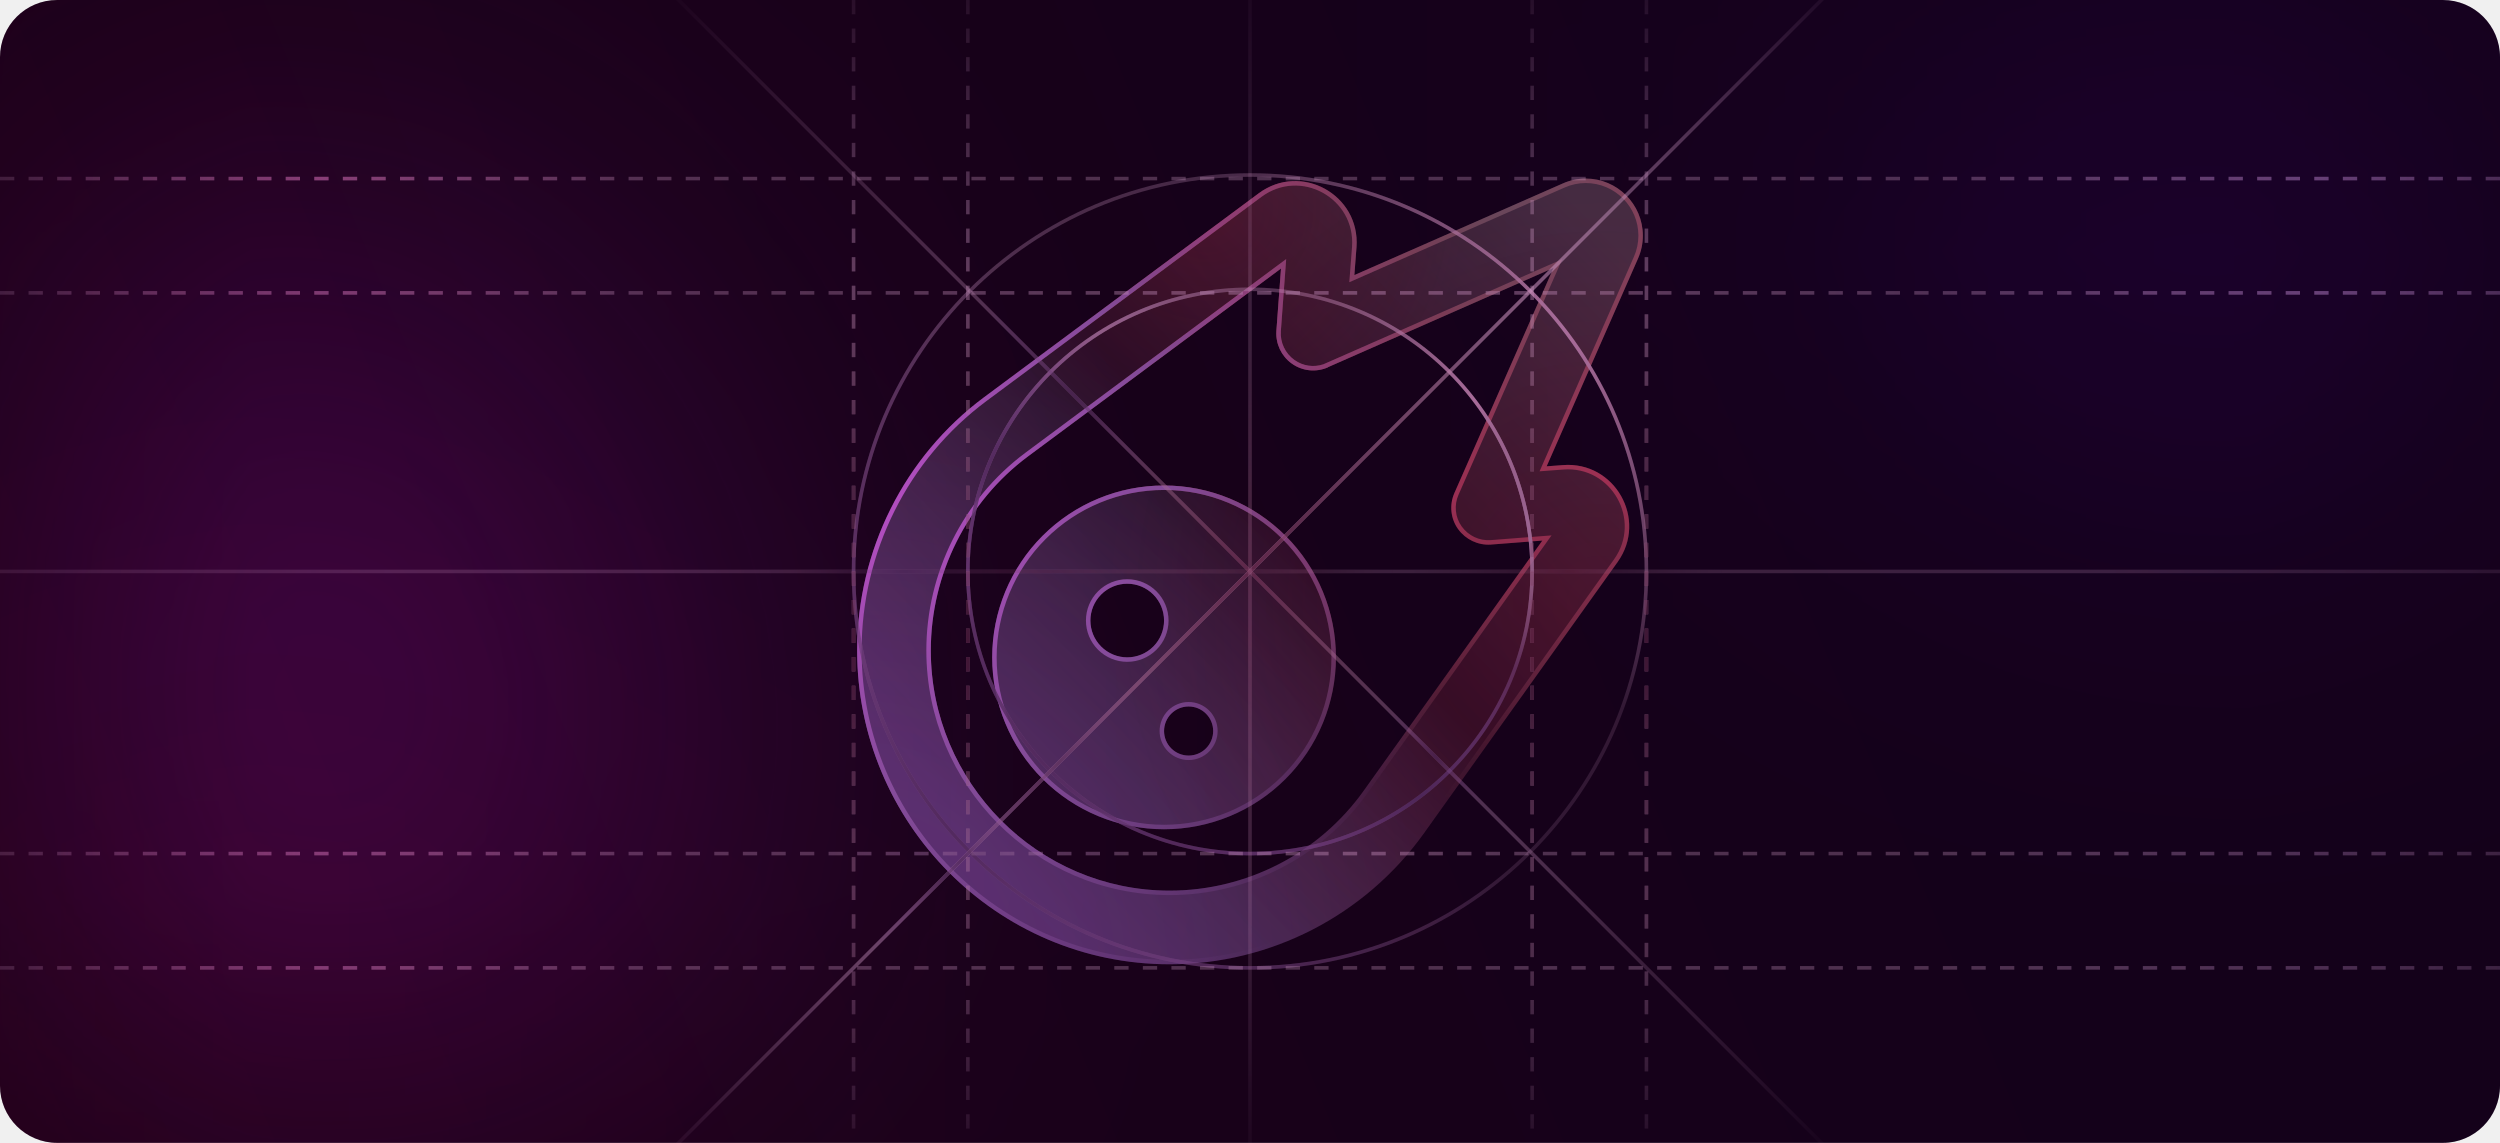
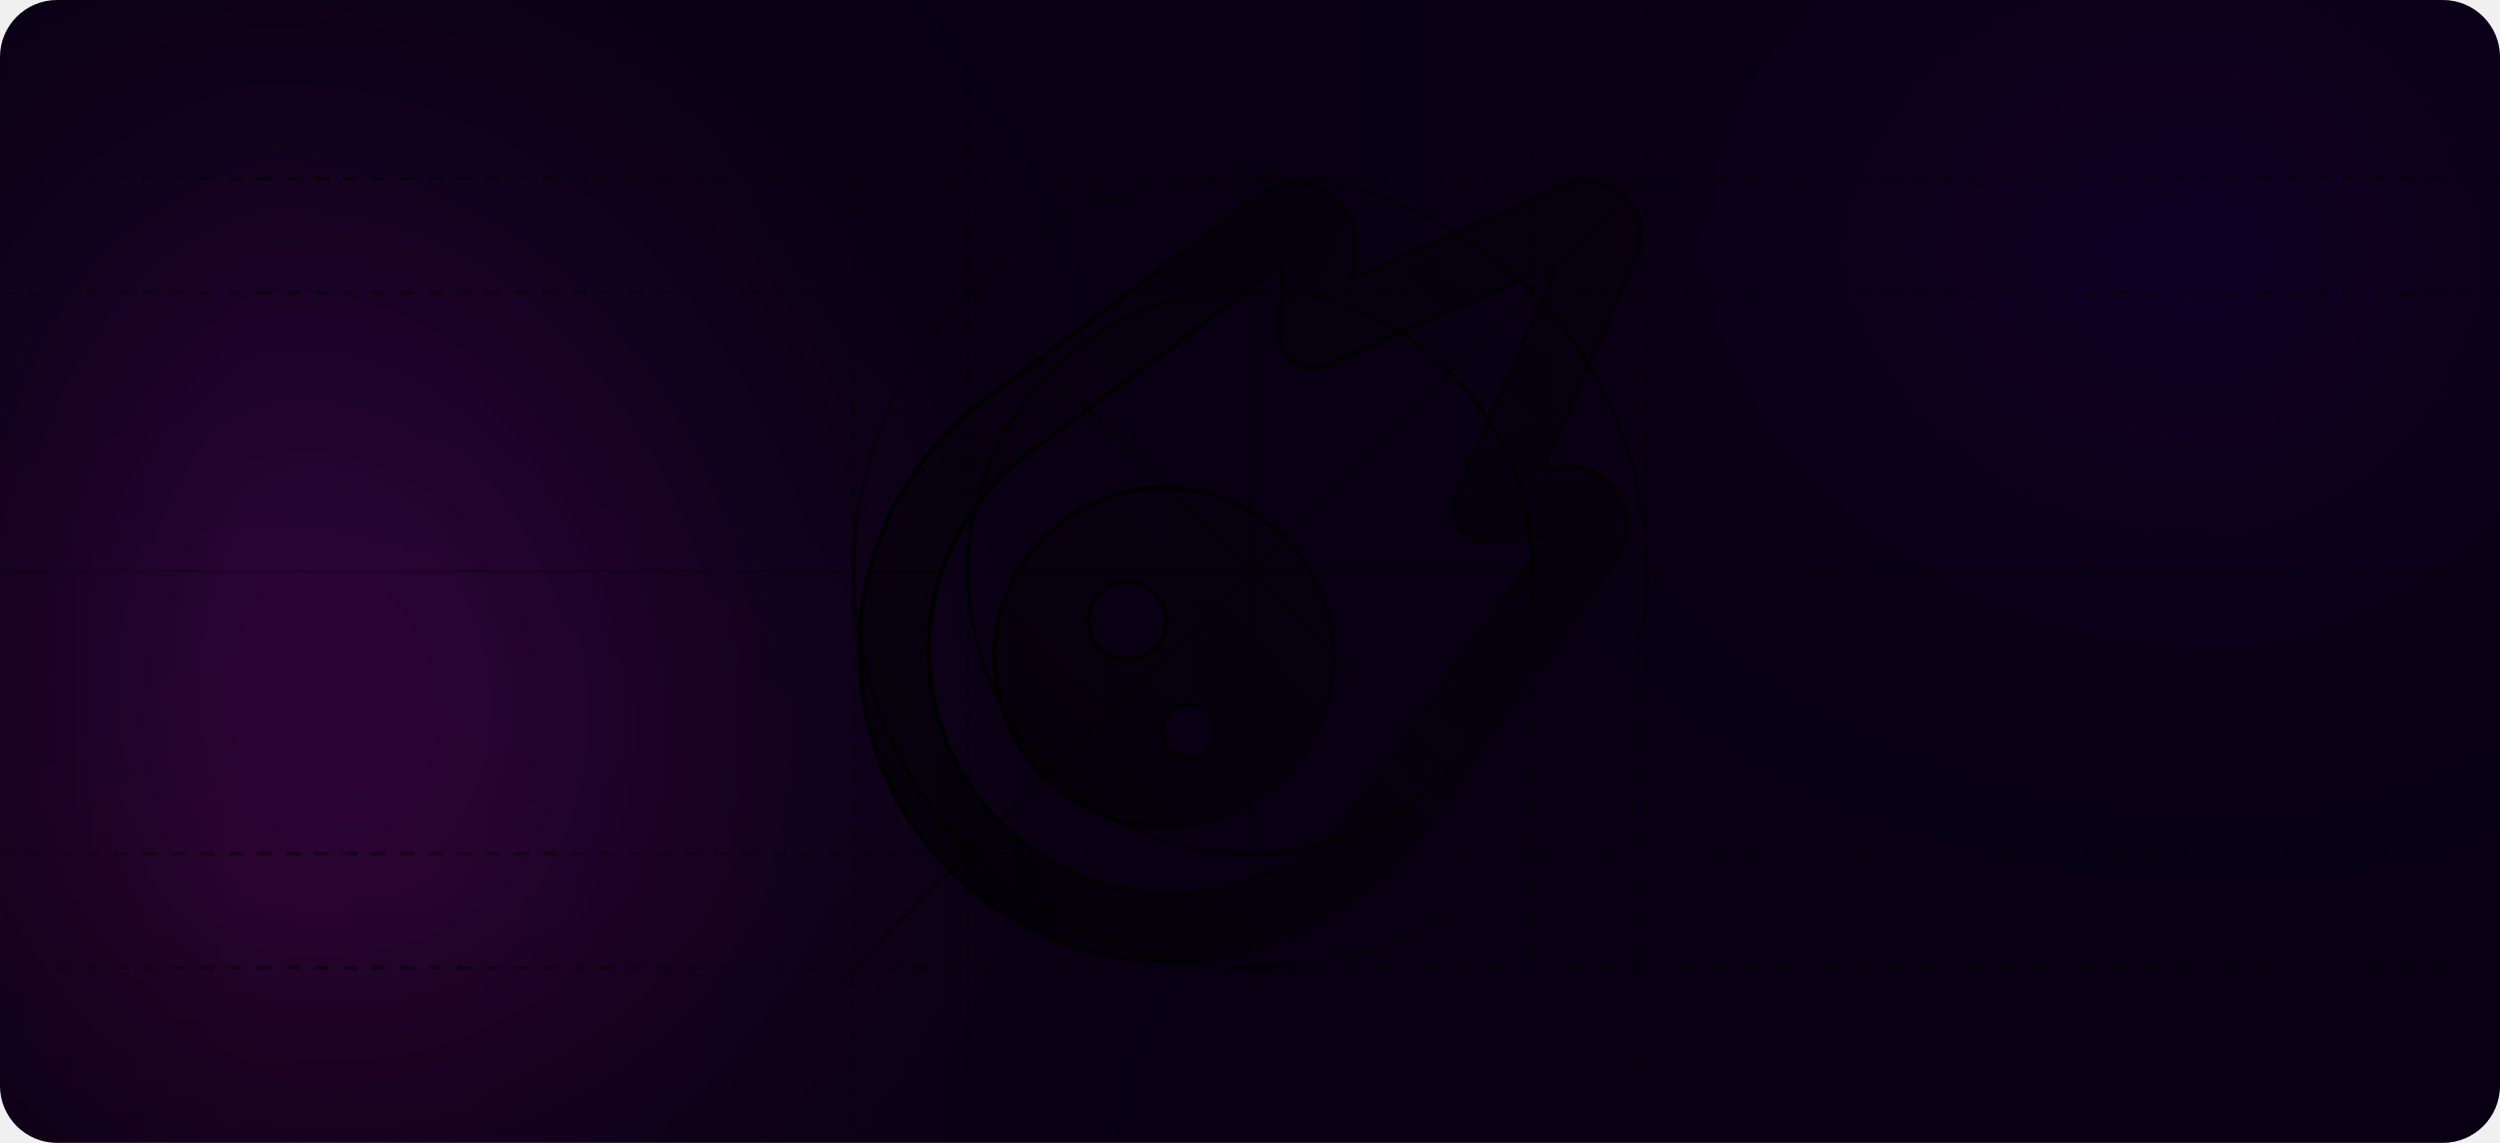
<svg xmlns="http://www.w3.org/2000/svg" width="700" height="320" viewBox="0 0 700 320" fill="none">
  <g clip-path="url(#clip0_27_150)">
    <rect width="700" height="320" rx="16" fill="#090014" />
    <rect width="700" height="320" rx="16" fill="url(#paint0_linear_27_150)" />
    <g opacity="0.8" filter="url(#filter0_f_27_150)">
      <circle cx="660" cy="-60" r="160" fill="#7000FF" fill-opacity="0.31" />
    </g>
    <g opacity="0.8" filter="url(#filter1_f_27_150)">
      <circle cx="20" cy="213" r="160" fill="#C01BDB" fill-opacity="0.33" />
    </g>
    <g opacity="0.8" filter="url(#filter2_f_27_150)">
      <circle cx="660" cy="480" r="160" fill="#B010B4" fill-opacity="0.52" />
    </g>
    <g opacity="0.8" filter="url(#filter3_f_27_150)">
      <circle cx="20" cy="413" r="160" fill="#FF0000" fill-opacity="0.22" />
    </g>
    <path d="M444.016 50C441.781 50 439.59 50.473 437.57 51.375L379.219 77.027L379.82 69.207C380.895 54.512 364.266 45.359 352.449 54.125L275.535 111.23C253.148 127.859 240 154.285 240 182.129C240 230.383 279.102 270 327.484 270C355.715 270 382.227 256.336 398.684 233.348L452.953 157.336C461.418 145.477 452.18 129.105 437.656 130.223L433.059 130.566L458.625 72.43C459.527 70.41 460 68.219 460 65.984C460 57.176 452.824 50 444.016 50ZM371.828 102.809L434.992 75.008L407.234 138.043C405.773 141.352 406.16 145.219 408.266 148.141C410.371 151.062 413.852 152.738 417.461 152.48L431.855 151.363L381.84 221.402C369.336 238.934 349.055 249.375 327.484 249.375C290.617 249.375 260.625 219.125 260.625 182.129C260.625 160.773 270.766 140.492 287.867 127.773L358.68 75.18L357.391 92.625C357.133 96.234 358.766 99.715 361.73 101.82C364.695 103.926 368.52 104.312 371.828 102.852V102.809ZM325.938 232.188C338.701 232.188 350.942 227.117 359.967 218.092C368.992 209.067 374.062 196.826 374.062 184.062C374.062 171.299 368.992 159.058 359.967 150.033C350.942 141.008 338.701 135.938 325.938 135.938C313.174 135.938 300.933 141.008 291.908 150.033C282.883 159.058 277.812 171.299 277.812 184.062C277.812 196.826 282.883 209.067 291.908 218.092C300.933 227.117 313.174 232.188 325.938 232.188ZM315.625 163.438C318.36 163.438 320.983 164.524 322.917 166.458C324.851 168.392 325.938 171.015 325.938 173.75C325.938 176.485 324.851 179.108 322.917 181.042C320.983 182.976 318.36 184.062 315.625 184.062C312.89 184.062 310.267 182.976 308.333 181.042C306.399 179.108 305.312 176.485 305.312 173.75C305.312 171.015 306.399 168.392 308.333 166.458C310.267 164.524 312.89 163.438 315.625 163.438ZM325.938 204.688C325.938 202.864 326.662 201.115 327.951 199.826C329.24 198.537 330.989 197.812 332.812 197.812C334.636 197.812 336.385 198.537 337.674 199.826C338.963 201.115 339.688 202.864 339.688 204.688C339.688 206.511 338.963 208.26 337.674 209.549C336.385 210.838 334.636 211.562 332.812 211.562C330.989 211.562 329.24 210.838 327.951 209.549C326.662 208.26 325.938 206.511 325.938 204.688Z" fill="url(#paint1_linear_27_150)" />
    <path d="M444.016 50C441.781 50 439.59 50.473 437.57 51.375L379.219 77.027L379.82 69.207C380.895 54.512 364.266 45.359 352.449 54.125L275.535 111.23C253.148 127.859 240 154.285 240 182.129C240 230.383 279.102 270 327.484 270C355.715 270 382.227 256.336 398.684 233.348L452.953 157.336C461.418 145.477 452.18 129.105 437.656 130.223L433.059 130.566L458.625 72.43C459.527 70.41 460 68.219 460 65.984C460 57.176 452.824 50 444.016 50ZM371.828 102.809L434.992 75.008L407.234 138.043C405.773 141.352 406.16 145.219 408.266 148.141C410.371 151.062 413.852 152.738 417.461 152.48L431.855 151.363L381.84 221.402C369.336 238.934 349.055 249.375 327.484 249.375C290.617 249.375 260.625 219.125 260.625 182.129C260.625 160.773 270.766 140.492 287.867 127.773L358.68 75.18L357.391 92.625C357.133 96.234 358.766 99.715 361.73 101.82C364.695 103.926 368.52 104.312 371.828 102.852V102.809ZM325.938 232.188C338.701 232.188 350.942 227.117 359.967 218.092C368.992 209.067 374.062 196.826 374.062 184.062C374.062 171.299 368.992 159.058 359.967 150.033C350.942 141.008 338.701 135.938 325.938 135.938C313.174 135.938 300.933 141.008 291.908 150.033C282.883 159.058 277.812 171.299 277.812 184.062C277.812 196.826 282.883 209.067 291.908 218.092C300.933 227.117 313.174 232.188 325.938 232.188ZM315.625 163.438C318.36 163.438 320.983 164.524 322.917 166.458C324.851 168.392 325.938 171.015 325.938 173.75C325.938 176.485 324.851 179.108 322.917 181.042C320.983 182.976 318.36 184.062 315.625 184.062C312.89 184.062 310.267 182.976 308.333 181.042C306.399 179.108 305.312 176.485 305.312 173.75C305.312 171.015 306.399 168.392 308.333 166.458C310.267 164.524 312.89 163.438 315.625 163.438ZM325.938 204.688C325.938 202.864 326.662 201.115 327.951 199.826C329.24 198.537 330.989 197.812 332.812 197.812C334.636 197.812 336.385 198.537 337.674 199.826C338.963 201.115 339.688 202.864 339.688 204.688C339.688 206.511 338.963 208.26 337.674 209.549C336.385 210.838 334.636 211.562 332.812 211.562C330.989 211.562 329.24 210.838 327.951 209.549C326.662 208.26 325.938 206.511 325.938 204.688Z" fill="url(#paint2_radial_27_150)" fill-opacity="0.15" />
    <path d="M444.016 50C441.781 50 439.59 50.473 437.57 51.375L379.219 77.027L379.82 69.207C380.895 54.512 364.266 45.359 352.449 54.125L275.535 111.23C253.148 127.859 240 154.285 240 182.129C240 230.383 279.102 270 327.484 270C355.715 270 382.227 256.336 398.684 233.348L452.953 157.336C461.418 145.477 452.18 129.105 437.656 130.223L433.059 130.566L458.625 72.43C459.527 70.41 460 68.219 460 65.984C460 57.176 452.824 50 444.016 50ZM371.828 102.809L434.992 75.008L407.234 138.043C405.773 141.352 406.16 145.219 408.266 148.141C410.371 151.062 413.852 152.738 417.461 152.48L431.855 151.363L381.84 221.402C369.336 238.934 349.055 249.375 327.484 249.375C290.617 249.375 260.625 219.125 260.625 182.129C260.625 160.773 270.766 140.492 287.867 127.773L358.68 75.18L357.391 92.625C357.133 96.234 358.766 99.715 361.73 101.82C364.695 103.926 368.52 104.312 371.828 102.852V102.809ZM325.938 232.188C338.701 232.188 350.942 227.117 359.967 218.092C368.992 209.067 374.062 196.826 374.062 184.062C374.062 171.299 368.992 159.058 359.967 150.033C350.942 141.008 338.701 135.938 325.938 135.938C313.174 135.938 300.933 141.008 291.908 150.033C282.883 159.058 277.812 171.299 277.812 184.062C277.812 196.826 282.883 209.067 291.908 218.092C300.933 227.117 313.174 232.188 325.938 232.188ZM315.625 163.438C318.36 163.438 320.983 164.524 322.917 166.458C324.851 168.392 325.938 171.015 325.938 173.75C325.938 176.485 324.851 179.108 322.917 181.042C320.983 182.976 318.36 184.062 315.625 184.062C312.89 184.062 310.267 182.976 308.333 181.042C306.399 179.108 305.312 176.485 305.312 173.75C305.312 171.015 306.399 168.392 308.333 166.458C310.267 164.524 312.89 163.438 315.625 163.438ZM325.938 204.688C325.938 202.864 326.662 201.115 327.951 199.826C329.24 198.537 330.989 197.812 332.812 197.812C334.636 197.812 336.385 198.537 337.674 199.826C338.963 201.115 339.688 202.864 339.688 204.688C339.688 206.511 338.963 208.26 337.674 209.549C336.385 210.838 334.636 211.562 332.812 211.562C330.989 211.562 329.24 210.838 327.951 209.549C326.662 208.26 325.938 206.511 325.938 204.688Z" fill="url(#paint3_radial_27_150)" fill-opacity="0.15" />
    <path d="M444.016 50C441.781 50 439.59 50.473 437.57 51.375L379.219 77.027L379.82 69.207C380.895 54.512 364.266 45.359 352.449 54.125L275.535 111.23C253.148 127.859 240 154.285 240 182.129C240 230.383 279.102 270 327.484 270C355.715 270 382.227 256.336 398.684 233.348L452.953 157.336C461.418 145.477 452.18 129.105 437.656 130.223L433.059 130.566L458.625 72.43C459.527 70.41 460 68.219 460 65.984C460 57.176 452.824 50 444.016 50ZM371.828 102.809L434.992 75.008L407.234 138.043C405.773 141.352 406.16 145.219 408.266 148.141C410.371 151.062 413.852 152.738 417.461 152.48L431.855 151.363L381.84 221.402C369.336 238.934 349.055 249.375 327.484 249.375C290.617 249.375 260.625 219.125 260.625 182.129C260.625 160.773 270.766 140.492 287.867 127.773L358.68 75.18L357.391 92.625C357.133 96.234 358.766 99.715 361.73 101.82C364.695 103.926 368.52 104.312 371.828 102.852V102.809ZM325.938 232.188C338.701 232.188 350.942 227.117 359.967 218.092C368.992 209.067 374.062 196.826 374.062 184.062C374.062 171.299 368.992 159.058 359.967 150.033C350.942 141.008 338.701 135.938 325.938 135.938C313.174 135.938 300.933 141.008 291.908 150.033C282.883 159.058 277.812 171.299 277.812 184.062C277.812 196.826 282.883 209.067 291.908 218.092C300.933 227.117 313.174 232.188 325.938 232.188ZM315.625 163.438C318.36 163.438 320.983 164.524 322.917 166.458C324.851 168.392 325.938 171.015 325.938 173.75C325.938 176.485 324.851 179.108 322.917 181.042C320.983 182.976 318.36 184.062 315.625 184.062C312.89 184.062 310.267 182.976 308.333 181.042C306.399 179.108 305.312 176.485 305.312 173.75C305.312 171.015 306.399 168.392 308.333 166.458C310.267 164.524 312.89 163.438 315.625 163.438ZM325.938 204.688C325.938 202.864 326.662 201.115 327.951 199.826C329.24 198.537 330.989 197.812 332.812 197.812C334.636 197.812 336.385 198.537 337.674 199.826C338.963 201.115 339.688 202.864 339.688 204.688C339.688 206.511 338.963 208.26 337.674 209.549C336.385 210.838 334.636 211.562 332.812 211.562C330.989 211.562 329.24 210.838 327.951 209.549C326.662 208.26 325.938 206.511 325.938 204.688Z" fill="url(#paint4_radial_27_150)" fill-opacity="0.15" />
    <path fill-rule="evenodd" clip-rule="evenodd" d="M438.08 52.516L438.073 52.519L377.812 79.011L378.574 69.116C378.574 69.115 378.574 69.114 378.574 69.112C379.567 55.483 364.149 47.003 353.194 55.129C353.194 55.129 353.195 55.129 353.194 55.129L276.281 112.234C254.214 128.625 241.25 154.677 241.25 182.129C241.25 229.701 279.8 268.75 327.484 268.75C355.31 268.75 381.443 255.282 397.666 232.621M397.667 232.62L451.936 156.61C451.936 156.61 451.936 156.61 451.936 156.61C459.784 145.613 451.217 130.433 437.752 131.469L437.749 131.469L431.077 131.968L457.484 71.92C458.315 70.06 458.75 68.042 458.75 65.984C458.75 57.866 452.134 51.25 444.016 51.25C441.958 51.25 439.94 51.685 438.08 52.516M398.684 233.348C382.227 256.336 355.715 270 327.484 270C279.102 270 240 230.383 240 182.129C240 154.285 253.148 127.859 275.535 111.23L352.449 54.125C364.266 45.359 380.895 54.512 379.82 69.207L379.219 77.027L437.57 51.375C439.59 50.473 441.781 50 444.016 50C452.824 50 460 57.176 460 65.984C460 68.219 459.527 70.41 458.625 72.43L433.059 130.566L437.656 130.223C452.18 129.105 461.418 145.477 452.953 157.336L398.684 233.348ZM370.578 101.993L437.432 72.568L408.378 138.547L408.378 138.548C407.094 141.456 407.437 144.853 409.28 147.41C411.137 149.988 414.203 151.459 417.368 151.234C417.37 151.234 417.371 151.234 417.372 151.234L434.429 149.91L382.858 222.128C382.857 222.128 382.858 222.128 382.858 222.128C370.119 239.988 349.458 250.625 327.484 250.625C289.919 250.625 259.375 219.808 259.375 182.129C259.375 160.381 269.701 139.727 287.121 126.77L360.128 72.547L358.637 92.714C358.637 92.715 358.637 92.715 358.637 92.716C358.411 95.89 359.847 98.95 362.454 100.801C364.841 102.496 367.857 102.923 370.578 101.998V101.993ZM371.828 102.852C368.52 104.312 364.695 103.926 361.73 101.82C358.766 99.715 357.133 96.234 357.391 92.625L358.68 75.18L287.867 127.773C270.766 140.492 260.625 160.773 260.625 182.129C260.625 219.125 290.617 249.375 327.484 249.375C349.055 249.375 369.336 238.934 381.84 221.402L431.855 151.363L417.461 152.48C413.852 152.738 410.371 151.062 408.266 148.141C406.16 145.219 405.773 141.352 407.234 138.043L434.992 75.008L371.828 102.809V102.852ZM325.938 230.938C338.37 230.938 350.292 225.999 359.083 217.208C367.874 208.417 372.812 196.495 372.812 184.062C372.812 171.63 367.874 159.708 359.083 150.917C350.292 142.126 338.37 137.188 325.938 137.188C313.505 137.188 301.583 142.126 292.792 150.917C284.001 159.708 279.062 171.63 279.062 184.062C279.062 196.495 284.001 208.417 292.792 217.208C301.583 225.999 313.505 230.938 325.938 230.938ZM315.625 162.188C318.692 162.188 321.633 163.406 323.801 165.574C325.969 167.742 327.188 170.683 327.188 173.75C327.188 176.817 325.969 179.758 323.801 181.926C321.633 184.094 318.692 185.312 315.625 185.312C312.558 185.312 309.617 184.094 307.449 181.926C305.281 179.758 304.062 176.817 304.062 173.75C304.062 170.683 305.281 167.742 307.449 165.574C309.617 163.406 312.558 162.188 315.625 162.188ZM324.688 204.688C324.688 202.533 325.544 200.466 327.067 198.942C328.591 197.419 330.658 196.562 332.812 196.562C334.967 196.562 337.034 197.419 338.558 198.942C340.081 200.466 340.938 202.533 340.938 204.688C340.938 206.842 340.081 208.909 338.558 210.433C337.034 211.956 334.967 212.812 332.812 212.812C330.658 212.812 328.591 211.956 327.067 210.433C325.544 208.909 324.688 206.842 324.688 204.688ZM359.967 218.092C350.942 227.117 338.701 232.188 325.938 232.188C313.174 232.188 300.933 227.117 291.908 218.092C282.883 209.067 277.812 196.826 277.812 184.062C277.812 171.299 282.883 159.058 291.908 150.033C300.933 141.008 313.174 135.938 325.938 135.938C338.701 135.938 350.942 141.008 359.967 150.033C368.992 159.058 374.062 171.299 374.062 184.062C374.062 196.826 368.992 209.067 359.967 218.092ZM322.917 166.458C320.983 164.524 318.36 163.438 315.625 163.438C312.89 163.438 310.267 164.524 308.333 166.458C306.399 168.392 305.312 171.015 305.312 173.75C305.312 176.485 306.399 179.108 308.333 181.042C310.267 182.976 312.89 184.062 315.625 184.062C318.36 184.062 320.983 182.976 322.917 181.042C324.851 179.108 325.938 176.485 325.938 173.75C325.938 171.015 324.851 168.392 322.917 166.458ZM327.951 199.826C326.662 201.115 325.938 202.864 325.938 204.688C325.938 206.511 326.662 208.26 327.951 209.549C329.24 210.838 330.989 211.562 332.812 211.562C334.636 211.562 336.385 210.838 337.674 209.549C338.963 208.26 339.688 206.511 339.688 204.688C339.688 202.864 338.963 201.115 337.674 199.826C336.385 198.537 334.636 197.812 332.812 197.812C330.989 197.812 329.24 198.537 327.951 199.826Z" fill="url(#paint5_radial_27_150)" />
    <path fill-rule="evenodd" clip-rule="evenodd" d="M438.08 52.516L438.073 52.519L377.812 79.011L378.574 69.116C378.574 69.115 378.574 69.114 378.574 69.112C379.567 55.483 364.149 47.003 353.194 55.129C353.194 55.129 353.195 55.129 353.194 55.129L276.281 112.234C254.214 128.625 241.25 154.677 241.25 182.129C241.25 229.701 279.8 268.75 327.484 268.75C355.31 268.75 381.443 255.282 397.666 232.621M397.667 232.62L451.936 156.61C451.936 156.61 451.936 156.61 451.936 156.61C459.784 145.613 451.217 130.433 437.752 131.469L437.749 131.469L431.077 131.968L457.484 71.92C458.315 70.06 458.75 68.042 458.75 65.984C458.75 57.866 452.134 51.25 444.016 51.25C441.958 51.25 439.94 51.685 438.08 52.516M398.684 233.348C382.227 256.336 355.715 270 327.484 270C279.102 270 240 230.383 240 182.129C240 154.285 253.148 127.859 275.535 111.23L352.449 54.125C364.266 45.359 380.895 54.512 379.82 69.207L379.219 77.027L437.57 51.375C439.59 50.473 441.781 50 444.016 50C452.824 50 460 57.176 460 65.984C460 68.219 459.527 70.41 458.625 72.43L433.059 130.566L437.656 130.223C452.18 129.105 461.418 145.477 452.953 157.336L398.684 233.348ZM370.578 101.993L437.432 72.568L408.378 138.547L408.378 138.548C407.094 141.456 407.437 144.853 409.28 147.41C411.137 149.988 414.203 151.459 417.368 151.234C417.37 151.234 417.371 151.234 417.372 151.234L434.429 149.91L382.858 222.128C382.857 222.128 382.858 222.128 382.858 222.128C370.119 239.988 349.458 250.625 327.484 250.625C289.919 250.625 259.375 219.808 259.375 182.129C259.375 160.381 269.701 139.727 287.121 126.77L360.128 72.547L358.637 92.714C358.637 92.715 358.637 92.715 358.637 92.716C358.411 95.89 359.847 98.95 362.454 100.801C364.841 102.496 367.857 102.923 370.578 101.998V101.993ZM371.828 102.852C368.52 104.312 364.695 103.926 361.73 101.82C358.766 99.715 357.133 96.234 357.391 92.625L358.68 75.18L287.867 127.773C270.766 140.492 260.625 160.773 260.625 182.129C260.625 219.125 290.617 249.375 327.484 249.375C349.055 249.375 369.336 238.934 381.84 221.402L431.855 151.363L417.461 152.48C413.852 152.738 410.371 151.062 408.266 148.141C406.16 145.219 405.773 141.352 407.234 138.043L434.992 75.008L371.828 102.809V102.852ZM325.938 230.938C338.37 230.938 350.292 225.999 359.083 217.208C367.874 208.417 372.812 196.495 372.812 184.062C372.812 171.63 367.874 159.708 359.083 150.917C350.292 142.126 338.37 137.188 325.938 137.188C313.505 137.188 301.583 142.126 292.792 150.917C284.001 159.708 279.062 171.63 279.062 184.062C279.062 196.495 284.001 208.417 292.792 217.208C301.583 225.999 313.505 230.938 325.938 230.938ZM315.625 162.188C318.692 162.188 321.633 163.406 323.801 165.574C325.969 167.742 327.188 170.683 327.188 173.75C327.188 176.817 325.969 179.758 323.801 181.926C321.633 184.094 318.692 185.312 315.625 185.312C312.558 185.312 309.617 184.094 307.449 181.926C305.281 179.758 304.062 176.817 304.062 173.75C304.062 170.683 305.281 167.742 307.449 165.574C309.617 163.406 312.558 162.188 315.625 162.188ZM324.688 204.688C324.688 202.533 325.544 200.466 327.067 198.942C328.591 197.419 330.658 196.562 332.812 196.562C334.967 196.562 337.034 197.419 338.558 198.942C340.081 200.466 340.938 202.533 340.938 204.688C340.938 206.842 340.081 208.909 338.558 210.433C337.034 211.956 334.967 212.812 332.812 212.812C330.658 212.812 328.591 211.956 327.067 210.433C325.544 208.909 324.688 206.842 324.688 204.688ZM359.967 218.092C350.942 227.117 338.701 232.188 325.938 232.188C313.174 232.188 300.933 227.117 291.908 218.092C282.883 209.067 277.812 196.826 277.812 184.062C277.812 171.299 282.883 159.058 291.908 150.033C300.933 141.008 313.174 135.938 325.938 135.938C338.701 135.938 350.942 141.008 359.967 150.033C368.992 159.058 374.062 171.299 374.062 184.062C374.062 196.826 368.992 209.067 359.967 218.092ZM322.917 166.458C320.983 164.524 318.36 163.438 315.625 163.438C312.89 163.438 310.267 164.524 308.333 166.458C306.399 168.392 305.312 171.015 305.312 173.75C305.312 176.485 306.399 179.108 308.333 181.042C310.267 182.976 312.89 184.062 315.625 184.062C318.36 184.062 320.983 182.976 322.917 181.042C324.851 179.108 325.938 176.485 325.938 173.75C325.938 171.015 324.851 168.392 322.917 166.458ZM327.951 199.826C326.662 201.115 325.938 202.864 325.938 204.688C325.938 206.511 326.662 208.26 327.951 209.549C329.24 210.838 330.989 211.562 332.812 211.562C334.636 211.562 336.385 210.838 337.674 209.549C338.963 208.26 339.688 206.511 339.688 204.688C339.688 202.864 338.963 201.115 337.674 199.826C336.385 198.537 334.636 197.812 332.812 197.812C330.989 197.812 329.24 198.537 327.951 199.826Z" fill="url(#paint6_radial_27_150)" />
    <circle cx="350" cy="160" r="111" stroke="url(#paint7_radial_27_150)" stroke-opacity="0.3" />
    <circle cx="350" cy="160" r="111" stroke="url(#paint8_radial_27_150)" />
    <circle cx="350" cy="160" r="111" stroke="url(#paint9_radial_27_150)" />
    <circle cx="350" cy="160" r="79" stroke="url(#paint10_radial_27_150)" stroke-opacity="0.3" />
    <circle cx="350" cy="160" r="79" stroke="url(#paint11_radial_27_150)" />
    <circle cx="350" cy="160" r="79" stroke="url(#paint12_radial_27_150)" />
    <circle cx="350" cy="160" r="79" stroke="url(#paint13_radial_27_150)" />
    <circle cx="350" cy="160" r="79" stroke="url(#paint14_radial_27_150)" />
    <circle cx="350" cy="160" r="79" stroke="url(#paint15_radial_27_150)" />
    <circle cx="350" cy="160" r="79" stroke="url(#paint16_radial_27_150)" />
    <g opacity="0.6">
      <path d="M511 321L189 -1" stroke="url(#paint17_radial_27_150)" stroke-opacity="0.5" />
      <path d="M511 321L189 -1" stroke="url(#paint18_radial_27_150)" />
      <path d="M511 321L189 -1" stroke="url(#paint19_radial_27_150)" />
      <path d="M511 321L189 -1" stroke="url(#paint20_radial_27_150)" />
    </g>
    <g opacity="0.6">
      <path d="M189 321L511 -1" stroke="url(#paint21_radial_27_150)" />
      <path d="M189 321L511 -1" stroke="url(#paint22_radial_27_150)" />
      <path d="M189 321L511 -1" stroke="url(#paint23_radial_27_150)" />
      <path d="M189 321L511 -1" stroke="url(#paint24_radial_27_150)" />
    </g>
    <g opacity="0.2">
      <path d="M0 160H700" stroke="url(#paint25_radial_27_150)" />
      <path d="M0 160H700" stroke="url(#paint26_radial_27_150)" />
      <path d="M0 160H700" stroke="url(#paint27_radial_27_150)" />
      <path d="M0 160H700" stroke="url(#paint28_radial_27_150)" />
      <path d="M0 160H700" stroke="url(#paint29_radial_27_150)" />
    </g>
    <g opacity="0.4">
      <path d="M271 0L271 320" stroke="url(#paint30_radial_27_150)" stroke-dasharray="4 4" />
      <path d="M271 0L271 320" stroke="url(#paint31_radial_27_150)" stroke-dasharray="4 4" />
      <path d="M271 0L271 320" stroke="url(#paint32_radial_27_150)" stroke-dasharray="4 4" />
    </g>
    <g opacity="0.4">
      <path d="M461 0L461 320" stroke="url(#paint33_radial_27_150)" stroke-dasharray="4 4" />
      <path d="M461 0L461 320" stroke="url(#paint34_radial_27_150)" stroke-dasharray="4 4" />
      <path d="M461 0L461 320" stroke="url(#paint35_radial_27_150)" stroke-dasharray="4 4" />
    </g>
    <g opacity="0.6">
      <path d="M350 0L350 320" stroke="url(#paint36_radial_27_150)" stroke-opacity="0.3" />
      <path d="M350 0L350 320" stroke="url(#paint37_radial_27_150)" stroke-opacity="0.3" />
      <path d="M350 0L350 320" stroke="url(#paint38_radial_27_150)" stroke-opacity="0.3" />
    </g>
    <g opacity="0.4">
      <path d="M429 0L429 320" stroke="url(#paint39_radial_27_150)" stroke-dasharray="4 4" />
      <path d="M429 0L429 320" stroke="url(#paint40_radial_27_150)" stroke-dasharray="4 4" />
      <path d="M429 0L429 320" stroke="url(#paint41_radial_27_150)" stroke-dasharray="4 4" />
    </g>
    <g opacity="0.4">
      <path d="M239 0L239 320" stroke="url(#paint42_radial_27_150)" stroke-dasharray="4 4" />
      <path d="M239 0L239 320" stroke="url(#paint43_radial_27_150)" stroke-dasharray="4 4" />
      <path d="M239 0L239 320" stroke="url(#paint44_radial_27_150)" stroke-dasharray="4 4" />
    </g>
    <path d="M0 50H700" stroke="url(#paint45_radial_27_150)" stroke-opacity="0.3" stroke-dasharray="4 4" />
    <path d="M0 50H700" stroke="url(#paint46_radial_27_150)" stroke-opacity="0.4" stroke-dasharray="4 4" />
    <path d="M0 50H700" stroke="url(#paint47_radial_27_150)" stroke-opacity="0.3" stroke-dasharray="4 4" />
    <path d="M0 82H700" stroke="url(#paint48_radial_27_150)" stroke-opacity="0.3" stroke-dasharray="4 4" />
    <path d="M0 82H700" stroke="url(#paint49_radial_27_150)" stroke-opacity="0.3" stroke-dasharray="4 4" />
    <path d="M0 82H700" stroke="url(#paint50_radial_27_150)" stroke-opacity="0.3" stroke-dasharray="4 4" />
    <path d="M0 82H700" stroke="url(#paint51_radial_27_150)" stroke-opacity="0.3" stroke-dasharray="4 4" />
    <path d="M0 271H700" stroke="url(#paint52_radial_27_150)" stroke-opacity="0.3" stroke-dasharray="4 4" />
    <path d="M0 271H700" stroke="url(#paint53_radial_27_150)" stroke-opacity="0.3" stroke-dasharray="4 4" />
    <path d="M0 271H700" stroke="url(#paint54_radial_27_150)" stroke-opacity="0.1" stroke-dasharray="4 4" />
    <path d="M0 239H700" stroke="url(#paint55_radial_27_150)" stroke-opacity="0.3" stroke-dasharray="4 4" />
    <path d="M0 239H700" stroke="url(#paint56_radial_27_150)" stroke-opacity="0.3" stroke-dasharray="4 4" />
    <path d="M0 239H700" stroke="url(#paint57_radial_27_150)" stroke-opacity="0.1" stroke-dasharray="4 4" />
    <path d="M0 239H700" stroke="url(#paint58_radial_27_150)" stroke-opacity="0.3" stroke-dasharray="4 4" />
    <path d="M0 239H700" stroke="url(#paint59_radial_27_150)" stroke-opacity="0.3" stroke-dasharray="4 4" />
  </g>
  <defs>
    <filter id="filter0_f_27_150" x="260" y="-460" width="800" height="800" filterUnits="userSpaceOnUse" color-interpolation-filters="sRGB">
      <feFlood flood-opacity="0" result="BackgroundImageFix" />
      <feBlend mode="normal" in="SourceGraphic" in2="BackgroundImageFix" result="shape" />
      <feGaussianBlur stdDeviation="120" result="effect1_foregroundBlur_27_150" />
    </filter>
    <filter id="filter1_f_27_150" x="-380" y="-187" width="800" height="800" filterUnits="userSpaceOnUse" color-interpolation-filters="sRGB">
      <feFlood flood-opacity="0" result="BackgroundImageFix" />
      <feBlend mode="normal" in="SourceGraphic" in2="BackgroundImageFix" result="shape" />
      <feGaussianBlur stdDeviation="120" result="effect1_foregroundBlur_27_150" />
    </filter>
    <filter id="filter2_f_27_150" x="260" y="80" width="800" height="800" filterUnits="userSpaceOnUse" color-interpolation-filters="sRGB">
      <feFlood flood-opacity="0" result="BackgroundImageFix" />
      <feBlend mode="normal" in="SourceGraphic" in2="BackgroundImageFix" result="shape" />
      <feGaussianBlur stdDeviation="120" result="effect1_foregroundBlur_27_150" />
    </filter>
    <filter id="filter3_f_27_150" x="-380" y="13" width="800" height="800" filterUnits="userSpaceOnUse" color-interpolation-filters="sRGB">
      <feFlood flood-opacity="0" result="BackgroundImageFix" />
      <feBlend mode="normal" in="SourceGraphic" in2="BackgroundImageFix" result="shape" />
      <feGaussianBlur stdDeviation="120" result="effect1_foregroundBlur_27_150" />
    </filter>
    <linearGradient id="paint0_linear_27_150" x1="1.04308e-05" y1="320" x2="710.784" y2="26.079" gradientUnits="userSpaceOnUse">
-       <stop stop-color="#F3003A" stop-opacity="0.09" />
-       <stop offset="0.729" stop-color="#951168" stop-opacity="0.08" />
+       <stop stopColor="#F3003A" stop-opacity="0.09" />
+       <stop offset="0.729" stopColor="#951168" stop-opacity="0.08" />
    </linearGradient>
    <linearGradient id="paint1_linear_27_150" x1="275" y1="240" x2="452.5" y2="67.5" gradientUnits="userSpaceOnUse">
-       <stop stop-color="#894E9C" stop-opacity="0.5" />
-       <stop offset="0.5" stop-color="#A87EAD" stop-opacity="0.1" />
-       <stop offset="1" stop-color="#CAB3C0" stop-opacity="0.24" />
+       <stop stopColor="#894E9C" stop-opacity="0.5" />
+       <stop offset="0.5" stopColor="#A87EAD" stop-opacity="0.1" />
+       <stop offset="1" stopColor="#CAB3C0" stop-opacity="0.24" />
    </linearGradient>
    <radialGradient id="paint2_radial_27_150" cx="0" cy="0" r="1" gradientUnits="userSpaceOnUse" gradientTransform="translate(240 270) rotate(-62.549) scale(170.441 176.706)">
-       <stop stop-color="#9563FF" />
-       <stop offset="1" stop-color="#9563FF" stop-opacity="0" />
+       <stop stopColor="#9563FF" />
+       <stop offset="1" stopColor="#9563FF" stop-opacity="0" />
    </radialGradient>
    <radialGradient id="paint3_radial_27_150" cx="0" cy="0" r="1" gradientUnits="userSpaceOnUse" gradientTransform="translate(448 169) rotate(-158.782) scale(138.841)">
-       <stop stop-color="#E1000E" />
-       <stop offset="1" stop-color="#E1000E" stop-opacity="0" />
+       <stop stopColor="#E1000E" />
+       <stop offset="1" stopColor="#E1000E" stop-opacity="0" />
    </radialGradient>
    <radialGradient id="paint4_radial_27_150" cx="0" cy="0" r="1" gradientUnits="userSpaceOnUse" gradientTransform="translate(338 58) rotate(85.2363) scale(72.2496)">
-       <stop stop-color="#E1000E" />
-       <stop offset="1" stop-color="#E1000E" stop-opacity="0" />
+       <stop stopColor="#E1000E" />
+       <stop offset="1" stopColor="#E1000E" stop-opacity="0" />
    </radialGradient>
    <radialGradient id="paint5_radial_27_150" cx="0" cy="0" r="1" gradientUnits="userSpaceOnUse" gradientTransform="translate(420 57) rotate(95.4727) scale(167.765)">
-       <stop stop-color="#865F70" stop-opacity="0.56" />
-       <stop offset="0.5" stop-color="#C93961" stop-opacity="0.67" />
-       <stop offset="1" stop-color="#A56073" stop-opacity="0" />
+       <stop stopColor="#865F70" stop-opacity="0.56" />
+       <stop offset="0.5" stopColor="#C93961" stop-opacity="0.67" />
+       <stop offset="1" stopColor="#A56073" stop-opacity="0" />
    </radialGradient>
    <radialGradient id="paint6_radial_27_150" cx="0" cy="0" r="1" gradientUnits="userSpaceOnUse" gradientTransform="translate(240 139) rotate(49.98) scale(171.058)">
-       <stop stop-color="#B74DC4" />
-       <stop offset="0.5" stop-color="#844B99" />
-       <stop offset="1" stop-color="#844B99" stop-opacity="0" />
+       <stop stopColor="#B74DC4" />
+       <stop offset="0.5" stopColor="#844B99" />
+       <stop offset="1" stopColor="#844B99" stop-opacity="0" />
    </radialGradient>
    <radialGradient id="paint7_radial_27_150" cx="0" cy="0" r="1" gradientUnits="userSpaceOnUse" gradientTransform="translate(263 76) rotate(47.663) scale(243.508)">
-       <stop stop-color="#D29BC9" />
-       <stop offset="1" stop-color="#D29BC9" stop-opacity="0.47" />
+       <stop stopColor="#D29BC9" />
+       <stop offset="1" stopColor="#D29BC9" stop-opacity="0.47" />
    </radialGradient>
    <radialGradient id="paint8_radial_27_150" cx="0" cy="0" r="1" gradientUnits="userSpaceOnUse" gradientTransform="translate(439 92) rotate(112.496) scale(107.154)">
-       <stop stop-color="#A86C9A" />
-       <stop offset="1" stop-color="#AB6F9B" stop-opacity="0" />
+       <stop stopColor="#A86C9A" />
+       <stop offset="1" stopColor="#AB6F9B" stop-opacity="0" />
    </radialGradient>
    <radialGradient id="paint9_radial_27_150" cx="0" cy="0" r="1" gradientUnits="userSpaceOnUse" gradientTransform="translate(275 226) rotate(-40.213) scale(144.045 156.43)">
-       <stop stop-color="#4D2658" />
-       <stop offset="1" stop-color="#844396" stop-opacity="0" />
+       <stop stopColor="#4D2658" />
+       <stop offset="1" stopColor="#844396" stop-opacity="0" />
    </radialGradient>
    <radialGradient id="paint10_radial_27_150" cx="0" cy="0" r="1" gradientUnits="userSpaceOnUse" gradientTransform="translate(288.081 100.216) rotate(47.663) scale(173.307)">
-       <stop stop-color="#D29BC9" />
-       <stop offset="1" stop-color="#D29BC9" stop-opacity="0.47" />
+       <stop stopColor="#D29BC9" />
+       <stop offset="1" stopColor="#D29BC9" stop-opacity="0.47" />
    </radialGradient>
    <radialGradient id="paint11_radial_27_150" cx="0" cy="0" r="1" gradientUnits="userSpaceOnUse" gradientTransform="translate(413.342 111.604) rotate(112.496) scale(76.2628)">
-       <stop stop-color="#A86C9A" />
-       <stop offset="1" stop-color="#AB6F9B" stop-opacity="0" />
+       <stop stopColor="#A86C9A" />
+       <stop offset="1" stopColor="#AB6F9B" stop-opacity="0" />
    </radialGradient>
    <radialGradient id="paint12_radial_27_150" cx="0" cy="0" r="1" gradientUnits="userSpaceOnUse" gradientTransform="translate(314 99) rotate(33.6901) scale(43.2666 46.9867)">
-       <stop stop-color="#9B6592" />
-       <stop offset="1" stop-color="#9B6592" stop-opacity="0" />
+       <stop stopColor="#9B6592" />
+       <stop offset="1" stopColor="#9B6592" stop-opacity="0" />
    </radialGradient>
    <radialGradient id="paint13_radial_27_150" cx="0" cy="0" r="1" gradientUnits="userSpaceOnUse" gradientTransform="translate(429 147) rotate(-147.995) scale(37.7359 40.9805)">
-       <stop stop-color="#9B6592" />
-       <stop offset="1" stop-color="#9B6592" stop-opacity="0" />
+       <stop stopColor="#9B6592" />
+       <stop offset="1" stopColor="#9B6592" stop-opacity="0" />
    </radialGradient>
    <radialGradient id="paint14_radial_27_150" cx="0" cy="0" r="1" gradientUnits="userSpaceOnUse" gradientTransform="translate(296.622 206.973) rotate(-40.213) scale(102.519 111.333)">
-       <stop stop-color="#4D2658" />
-       <stop offset="1" stop-color="#844396" stop-opacity="0" />
+       <stop stopColor="#4D2658" />
+       <stop offset="1" stopColor="#844396" stop-opacity="0" />
    </radialGradient>
    <radialGradient id="paint15_radial_27_150" cx="0" cy="0" r="1" gradientUnits="userSpaceOnUse" gradientTransform="translate(398 223) rotate(-92.7263) scale(63.0714 68.4943)">
-       <stop stop-color="#4D2658" />
-       <stop offset="1" stop-color="#844396" stop-opacity="0" />
+       <stop stopColor="#4D2658" />
+       <stop offset="1" stopColor="#844396" stop-opacity="0" />
    </radialGradient>
    <radialGradient id="paint16_radial_27_150" cx="0" cy="0" r="1" gradientUnits="userSpaceOnUse" gradientTransform="translate(281 131) rotate(42.1844) scale(43.1856 46.8988)">
-       <stop stop-color="#4D2658" />
-       <stop offset="1" stop-color="#844396" stop-opacity="0" />
+       <stop stopColor="#4D2658" />
+       <stop offset="1" stopColor="#844396" stop-opacity="0" />
    </radialGradient>
    <radialGradient id="paint17_radial_27_150" cx="0" cy="0" r="1" gradientUnits="userSpaceOnUse" gradientTransform="translate(350 160) rotate(-135) scale(237.588 237.588)">
-       <stop offset="0.453" stop-color="#D29BC9" />
-       <stop offset="1" stop-color="#D29BC9" stop-opacity="0" />
+       <stop offset="0.453" stopColor="#D29BC9" />
+       <stop offset="1" stopColor="#D29BC9" stop-opacity="0" />
    </radialGradient>
    <radialGradient id="paint18_radial_27_150" cx="0" cy="0" r="1" gradientUnits="userSpaceOnUse" gradientTransform="translate(304 108) rotate(-132.797) scale(36.7967 36.7967)">
-       <stop stop-color="#4D2658" />
-       <stop offset="1" stop-color="#844396" stop-opacity="0" />
+       <stop stopColor="#4D2658" />
+       <stop offset="1" stopColor="#844396" stop-opacity="0" />
    </radialGradient>
    <radialGradient id="paint19_radial_27_150" cx="0" cy="0" r="1" gradientUnits="userSpaceOnUse" gradientTransform="translate(403 211) rotate(32.0054) scale(18.868 18.868)">
-       <stop stop-color="#4D2658" />
-       <stop offset="1" stop-color="#844396" stop-opacity="0" />
+       <stop stopColor="#4D2658" />
+       <stop offset="1" stopColor="#844396" stop-opacity="0" />
    </radialGradient>
    <radialGradient id="paint20_radial_27_150" cx="0" cy="0" r="1" gradientUnits="userSpaceOnUse" gradientTransform="translate(350 160) rotate(-142.633) scale(69.2026 69.2026)">
-       <stop stop-color="#7A345A" />
-       <stop offset="1" stop-color="#9A6582" stop-opacity="0" />
+       <stop stopColor="#7A345A" />
+       <stop offset="1" stopColor="#9A6582" stop-opacity="0" />
    </radialGradient>
    <radialGradient id="paint21_radial_27_150" cx="0" cy="0" r="1" gradientUnits="userSpaceOnUse" gradientTransform="translate(350 160) rotate(-45) scale(241.123 241.123)">
-       <stop offset="0.453" stop-color="#D29BC9" />
-       <stop offset="1" stop-color="#D29BC9" stop-opacity="0" />
+       <stop offset="0.453" stopColor="#D29BC9" />
+       <stop offset="1" stopColor="#D29BC9" stop-opacity="0" />
    </radialGradient>
    <radialGradient id="paint22_radial_27_150" cx="0" cy="0" r="1" gradientUnits="userSpaceOnUse" gradientTransform="translate(297 214) rotate(41.3478) scale(33.3017 33.3017)">
-       <stop stop-color="#4D2658" />
-       <stop offset="1" stop-color="#844396" stop-opacity="0" />
+       <stop stopColor="#4D2658" />
+       <stop offset="1" stopColor="#844396" stop-opacity="0" />
    </radialGradient>
    <radialGradient id="paint23_radial_27_150" cx="0" cy="0" r="1" gradientUnits="userSpaceOnUse" gradientTransform="translate(269 241) rotate(25.1148) scale(35.3412)">
-       <stop stop-color="#4D2658" />
-       <stop offset="1" stop-color="#844396" stop-opacity="0" />
+       <stop stopColor="#4D2658" />
+       <stop offset="1" stopColor="#844396" stop-opacity="0" />
    </radialGradient>
    <radialGradient id="paint24_radial_27_150" cx="0" cy="0" r="1" gradientUnits="userSpaceOnUse" gradientTransform="translate(350 160) rotate(-45.8905) scale(136.488 136.488)">
-       <stop stop-color="#7A345A" />
-       <stop offset="1" stop-color="#9A6582" stop-opacity="0" />
+       <stop stopColor="#7A345A" />
+       <stop offset="1" stopColor="#9A6582" stop-opacity="0" />
    </radialGradient>
    <radialGradient id="paint25_radial_27_150" cx="0" cy="0" r="1" gradientUnits="userSpaceOnUse" gradientTransform="translate(350 160) scale(518 518)">
-       <stop offset="0.453" stop-color="#D29BC9" />
-       <stop offset="1" stop-color="#D29BC9" stop-opacity="0" />
+       <stop offset="0.453" stopColor="#D29BC9" />
+       <stop offset="1" stopColor="#D29BC9" stop-opacity="0" />
    </radialGradient>
    <radialGradient id="paint26_radial_27_150" cx="0" cy="0" r="1" gradientUnits="userSpaceOnUse" gradientTransform="translate(350 160) scale(35)">
-       <stop stop-color="#7A345A" />
-       <stop offset="1" stop-color="#9A6582" stop-opacity="0" />
+       <stop stopColor="#7A345A" />
+       <stop offset="1" stopColor="#9A6582" stop-opacity="0" />
    </radialGradient>
    <radialGradient id="paint27_radial_27_150" cx="0" cy="0" r="1" gradientUnits="userSpaceOnUse" gradientTransform="translate(295 160) scale(99 99)">
-       <stop stop-color="#7A345A" />
-       <stop offset="1" stop-color="#9A6582" stop-opacity="0" />
+       <stop stopColor="#7A345A" />
+       <stop offset="1" stopColor="#9A6582" stop-opacity="0" />
    </radialGradient>
    <radialGradient id="paint28_radial_27_150" cx="0" cy="0" r="1" gradientUnits="userSpaceOnUse" gradientTransform="translate(439 160) rotate(-180) scale(45)">
-       <stop stop-color="#7A345A" />
-       <stop offset="1" stop-color="#9A6582" stop-opacity="0" />
+       <stop stopColor="#7A345A" />
+       <stop offset="1" stopColor="#9A6582" stop-opacity="0" />
    </radialGradient>
    <radialGradient id="paint29_radial_27_150" cx="0" cy="0" r="1" gradientUnits="userSpaceOnUse" gradientTransform="translate(253 160) rotate(-180) scale(31.0001 31.0001)">
-       <stop stop-color="#4D2658" />
-       <stop offset="1" stop-color="#844396" stop-opacity="0" />
+       <stop stopColor="#4D2658" />
+       <stop offset="1" stopColor="#844396" stop-opacity="0" />
    </radialGradient>
    <radialGradient id="paint30_radial_27_150" cx="0" cy="0" r="1" gradientUnits="userSpaceOnUse" gradientTransform="translate(271 160) rotate(90) scale(182 182)">
-       <stop offset="0.453" stop-color="#D29BC9" />
-       <stop offset="1" stop-color="#D29BC9" stop-opacity="0" />
+       <stop offset="0.453" stopColor="#D29BC9" />
+       <stop offset="1" stopColor="#D29BC9" stop-opacity="0" />
    </radialGradient>
    <radialGradient id="paint31_radial_27_150" cx="0" cy="0" r="1" gradientUnits="userSpaceOnUse" gradientTransform="translate(271 160) rotate(90) scale(53 115.937)">
-       <stop stop-color="#7A345A" />
-       <stop offset="1" stop-color="#9A6582" stop-opacity="0" />
+       <stop stopColor="#7A345A" />
+       <stop offset="1" stopColor="#9A6582" stop-opacity="0" />
    </radialGradient>
    <radialGradient id="paint32_radial_27_150" cx="0" cy="0" r="1" gradientUnits="userSpaceOnUse" gradientTransform="translate(271 183) rotate(90) scale(120 120)">
-       <stop stop-color="#7A345A" />
-       <stop offset="1" stop-color="#9A6582" stop-opacity="0" />
+       <stop stopColor="#7A345A" />
+       <stop offset="1" stopColor="#9A6582" stop-opacity="0" />
    </radialGradient>
    <radialGradient id="paint33_radial_27_150" cx="0" cy="0" r="1" gradientUnits="userSpaceOnUse" gradientTransform="translate(461 160) rotate(90) scale(182 182)">
-       <stop offset="0.453" stop-color="#D29BC9" />
-       <stop offset="1" stop-color="#D29BC9" stop-opacity="0" />
+       <stop offset="0.453" stopColor="#D29BC9" />
+       <stop offset="1" stopColor="#D29BC9" stop-opacity="0" />
    </radialGradient>
    <radialGradient id="paint34_radial_27_150" cx="0" cy="0" r="1" gradientUnits="userSpaceOnUse" gradientTransform="translate(461 160) rotate(90) scale(53 115.937)">
-       <stop stop-color="#7A345A" />
-       <stop offset="1" stop-color="#9A6582" stop-opacity="0" />
+       <stop stopColor="#7A345A" />
+       <stop offset="1" stopColor="#9A6582" stop-opacity="0" />
    </radialGradient>
    <radialGradient id="paint35_radial_27_150" cx="0" cy="0" r="1" gradientUnits="userSpaceOnUse" gradientTransform="translate(461 183) rotate(90) scale(120 120)">
-       <stop stop-color="#7A345A" />
-       <stop offset="1" stop-color="#9A6582" stop-opacity="0" />
+       <stop stopColor="#7A345A" />
+       <stop offset="1" stopColor="#9A6582" stop-opacity="0" />
    </radialGradient>
    <radialGradient id="paint36_radial_27_150" cx="0" cy="0" r="1" gradientUnits="userSpaceOnUse" gradientTransform="translate(350 160) rotate(90) scale(182 182)">
-       <stop offset="0.453" stop-color="#D29BC9" />
-       <stop offset="1" stop-color="#D29BC9" stop-opacity="0" />
+       <stop offset="0.453" stopColor="#D29BC9" />
+       <stop offset="1" stopColor="#D29BC9" stop-opacity="0" />
    </radialGradient>
    <radialGradient id="paint37_radial_27_150" cx="0" cy="0" r="1" gradientUnits="userSpaceOnUse" gradientTransform="translate(350 160) rotate(90) scale(53 115.937)">
-       <stop stop-color="#7A345A" />
-       <stop offset="1" stop-color="#9A6582" stop-opacity="0" />
+       <stop stopColor="#7A345A" />
+       <stop offset="1" stopColor="#9A6582" stop-opacity="0" />
    </radialGradient>
    <radialGradient id="paint38_radial_27_150" cx="0" cy="0" r="1" gradientUnits="userSpaceOnUse" gradientTransform="translate(350 183) rotate(90) scale(120 120)">
-       <stop stop-color="#7A345A" />
-       <stop offset="1" stop-color="#9A6582" stop-opacity="0" />
+       <stop stopColor="#7A345A" />
+       <stop offset="1" stopColor="#9A6582" stop-opacity="0" />
    </radialGradient>
    <radialGradient id="paint39_radial_27_150" cx="0" cy="0" r="1" gradientUnits="userSpaceOnUse" gradientTransform="translate(429 160) rotate(90) scale(182 182)">
-       <stop offset="0.453" stop-color="#D29BC9" />
-       <stop offset="1" stop-color="#D29BC9" stop-opacity="0" />
+       <stop offset="0.453" stopColor="#D29BC9" />
+       <stop offset="1" stopColor="#D29BC9" stop-opacity="0" />
    </radialGradient>
    <radialGradient id="paint40_radial_27_150" cx="0" cy="0" r="1" gradientUnits="userSpaceOnUse" gradientTransform="translate(429 160) rotate(90) scale(53 115.937)">
-       <stop stop-color="#7A345A" />
-       <stop offset="1" stop-color="#9A6582" stop-opacity="0" />
+       <stop stopColor="#7A345A" />
+       <stop offset="1" stopColor="#9A6582" stop-opacity="0" />
    </radialGradient>
    <radialGradient id="paint41_radial_27_150" cx="0" cy="0" r="1" gradientUnits="userSpaceOnUse" gradientTransform="translate(429 183) rotate(90) scale(120 120)">
-       <stop stop-color="#7A345A" />
-       <stop offset="1" stop-color="#9A6582" stop-opacity="0" />
+       <stop stopColor="#7A345A" />
+       <stop offset="1" stopColor="#9A6582" stop-opacity="0" />
    </radialGradient>
    <radialGradient id="paint42_radial_27_150" cx="0" cy="0" r="1" gradientUnits="userSpaceOnUse" gradientTransform="translate(239 160) rotate(90) scale(182 182)">
-       <stop offset="0.453" stop-color="#D29BC9" />
-       <stop offset="1" stop-color="#D29BC9" stop-opacity="0" />
+       <stop offset="0.453" stopColor="#D29BC9" />
+       <stop offset="1" stopColor="#D29BC9" stop-opacity="0" />
    </radialGradient>
    <radialGradient id="paint43_radial_27_150" cx="0" cy="0" r="1" gradientUnits="userSpaceOnUse" gradientTransform="translate(239 160) rotate(90) scale(53 115.937)">
-       <stop stop-color="#7A345A" />
-       <stop offset="1" stop-color="#9A6582" stop-opacity="0" />
+       <stop stopColor="#7A345A" />
+       <stop offset="1" stopColor="#9A6582" stop-opacity="0" />
    </radialGradient>
    <radialGradient id="paint44_radial_27_150" cx="0" cy="0" r="1" gradientUnits="userSpaceOnUse" gradientTransform="translate(239 183) rotate(90) scale(120 120)">
-       <stop stop-color="#7A345A" />
-       <stop offset="1" stop-color="#9A6582" stop-opacity="0" />
+       <stop stopColor="#7A345A" />
+       <stop offset="1" stopColor="#9A6582" stop-opacity="0" />
    </radialGradient>
    <radialGradient id="paint45_radial_27_150" cx="0" cy="0" r="1" gradientUnits="userSpaceOnUse" gradientTransform="translate(350 50) scale(518 518)">
-       <stop offset="0.453" stop-color="#D29BC9" />
-       <stop offset="1" stop-color="#D29BC9" stop-opacity="0" />
+       <stop offset="0.453" stopColor="#D29BC9" />
+       <stop offset="1" stopColor="#D29BC9" stop-opacity="0" />
    </radialGradient>
    <radialGradient id="paint46_radial_27_150" cx="0" cy="0" r="1" gradientUnits="userSpaceOnUse" gradientTransform="translate(89 50) scale(88 88)">
-       <stop stop-color="#D558AD" />
-       <stop offset="1" stop-color="#D558AD" stop-opacity="0" />
+       <stop stopColor="#D558AD" />
+       <stop offset="1" stopColor="#D558AD" stop-opacity="0" />
    </radialGradient>
    <radialGradient id="paint47_radial_27_150" cx="0" cy="0" r="1" gradientUnits="userSpaceOnUse" gradientTransform="translate(648 50) rotate(-180) scale(106 106)">
-       <stop stop-color="#B77DD9" />
-       <stop offset="1" stop-color="#B77DD9" stop-opacity="0" />
+       <stop stopColor="#B77DD9" />
+       <stop offset="1" stopColor="#B77DD9" stop-opacity="0" />
    </radialGradient>
    <radialGradient id="paint48_radial_27_150" cx="0" cy="0" r="1" gradientUnits="userSpaceOnUse" gradientTransform="translate(350 82) scale(518 518)">
-       <stop offset="0.453" stop-color="#D29BC9" />
-       <stop offset="1" stop-color="#D29BC9" stop-opacity="0" />
+       <stop offset="0.453" stopColor="#D29BC9" />
+       <stop offset="1" stopColor="#D29BC9" stop-opacity="0" />
    </radialGradient>
    <radialGradient id="paint49_radial_27_150" cx="0" cy="0" r="1" gradientUnits="userSpaceOnUse" gradientTransform="translate(89 82) scale(88 88)">
-       <stop stop-color="#D558AD" />
-       <stop offset="1" stop-color="#D558AD" stop-opacity="0" />
+       <stop stopColor="#D558AD" />
+       <stop offset="1" stopColor="#D558AD" stop-opacity="0" />
    </radialGradient>
    <radialGradient id="paint50_radial_27_150" cx="0" cy="0" r="1" gradientUnits="userSpaceOnUse" gradientTransform="translate(648 82) rotate(-180) scale(106 106)">
-       <stop stop-color="#B77DD9" />
-       <stop offset="1" stop-color="#B77DD9" stop-opacity="0" />
+       <stop stopColor="#B77DD9" />
+       <stop offset="1" stopColor="#B77DD9" stop-opacity="0" />
    </radialGradient>
    <radialGradient id="paint51_radial_27_150" cx="0" cy="0" r="1" gradientUnits="userSpaceOnUse" gradientTransform="translate(380 82) scale(164 164)">
-       <stop stop-color="#9B6592" />
-       <stop offset="1" stop-color="#9B6592" stop-opacity="0" />
+       <stop stopColor="#9B6592" />
+       <stop offset="1" stopColor="#9B6592" stop-opacity="0" />
    </radialGradient>
    <radialGradient id="paint52_radial_27_150" cx="0" cy="0" r="1" gradientUnits="userSpaceOnUse" gradientTransform="translate(350 271) scale(518 518)">
-       <stop offset="0.453" stop-color="#D29BC9" />
-       <stop offset="1" stop-color="#D29BC9" stop-opacity="0" />
+       <stop offset="0.453" stopColor="#D29BC9" />
+       <stop offset="1" stopColor="#D29BC9" stop-opacity="0" />
    </radialGradient>
    <radialGradient id="paint53_radial_27_150" cx="0" cy="0" r="1" gradientUnits="userSpaceOnUse" gradientTransform="translate(89 271) scale(88 88)">
-       <stop stop-color="#D558AD" />
-       <stop offset="1" stop-color="#D558AD" stop-opacity="0" />
+       <stop stopColor="#D558AD" />
+       <stop offset="1" stopColor="#D558AD" stop-opacity="0" />
    </radialGradient>
    <radialGradient id="paint54_radial_27_150" cx="0" cy="0" r="1" gradientUnits="userSpaceOnUse" gradientTransform="translate(648 271) rotate(-180) scale(106 106)">
-       <stop stop-color="#B77DD9" />
-       <stop offset="1" stop-color="#B77DD9" stop-opacity="0" />
+       <stop stopColor="#B77DD9" />
+       <stop offset="1" stopColor="#B77DD9" stop-opacity="0" />
    </radialGradient>
    <radialGradient id="paint55_radial_27_150" cx="0" cy="0" r="1" gradientUnits="userSpaceOnUse" gradientTransform="translate(350 239) scale(518 518)">
-       <stop offset="0.453" stop-color="#D29BC9" />
-       <stop offset="1" stop-color="#D29BC9" stop-opacity="0" />
+       <stop offset="0.453" stopColor="#D29BC9" />
+       <stop offset="1" stopColor="#D29BC9" stop-opacity="0" />
    </radialGradient>
    <radialGradient id="paint56_radial_27_150" cx="0" cy="0" r="1" gradientUnits="userSpaceOnUse" gradientTransform="translate(89 239) scale(88 88)">
-       <stop stop-color="#D558AD" />
-       <stop offset="1" stop-color="#D558AD" stop-opacity="0" />
+       <stop stopColor="#D558AD" />
+       <stop offset="1" stopColor="#D558AD" stop-opacity="0" />
    </radialGradient>
    <radialGradient id="paint57_radial_27_150" cx="0" cy="0" r="1" gradientUnits="userSpaceOnUse" gradientTransform="translate(648 239) rotate(-180) scale(106 106)">
-       <stop stop-color="#B77DD9" />
-       <stop offset="1" stop-color="#B77DD9" stop-opacity="0" />
+       <stop stopColor="#B77DD9" />
+       <stop offset="1" stopColor="#B77DD9" stop-opacity="0" />
    </radialGradient>
    <radialGradient id="paint58_radial_27_150" cx="0" cy="0" r="1" gradientUnits="userSpaceOnUse" gradientTransform="translate(275 239) scale(44 44)">
-       <stop stop-color="#4D2658" />
-       <stop offset="1" stop-color="#844396" stop-opacity="0" />
+       <stop stopColor="#4D2658" />
+       <stop offset="1" stopColor="#844396" stop-opacity="0" />
    </radialGradient>
    <radialGradient id="paint59_radial_27_150" cx="0" cy="0" r="1" gradientUnits="userSpaceOnUse" gradientTransform="translate(380 239) scale(52 52)">
-       <stop stop-color="#9B6592" />
-       <stop offset="1" stop-color="#9B6592" stop-opacity="0" />
+       <stop stopColor="#9B6592" />
+       <stop offset="1" stopColor="#9B6592" stop-opacity="0" />
    </radialGradient>
    <clipPath id="clip0_27_150">
      <rect width="700" height="320" rx="16" fill="white" />
    </clipPath>
  </defs>
</svg>
